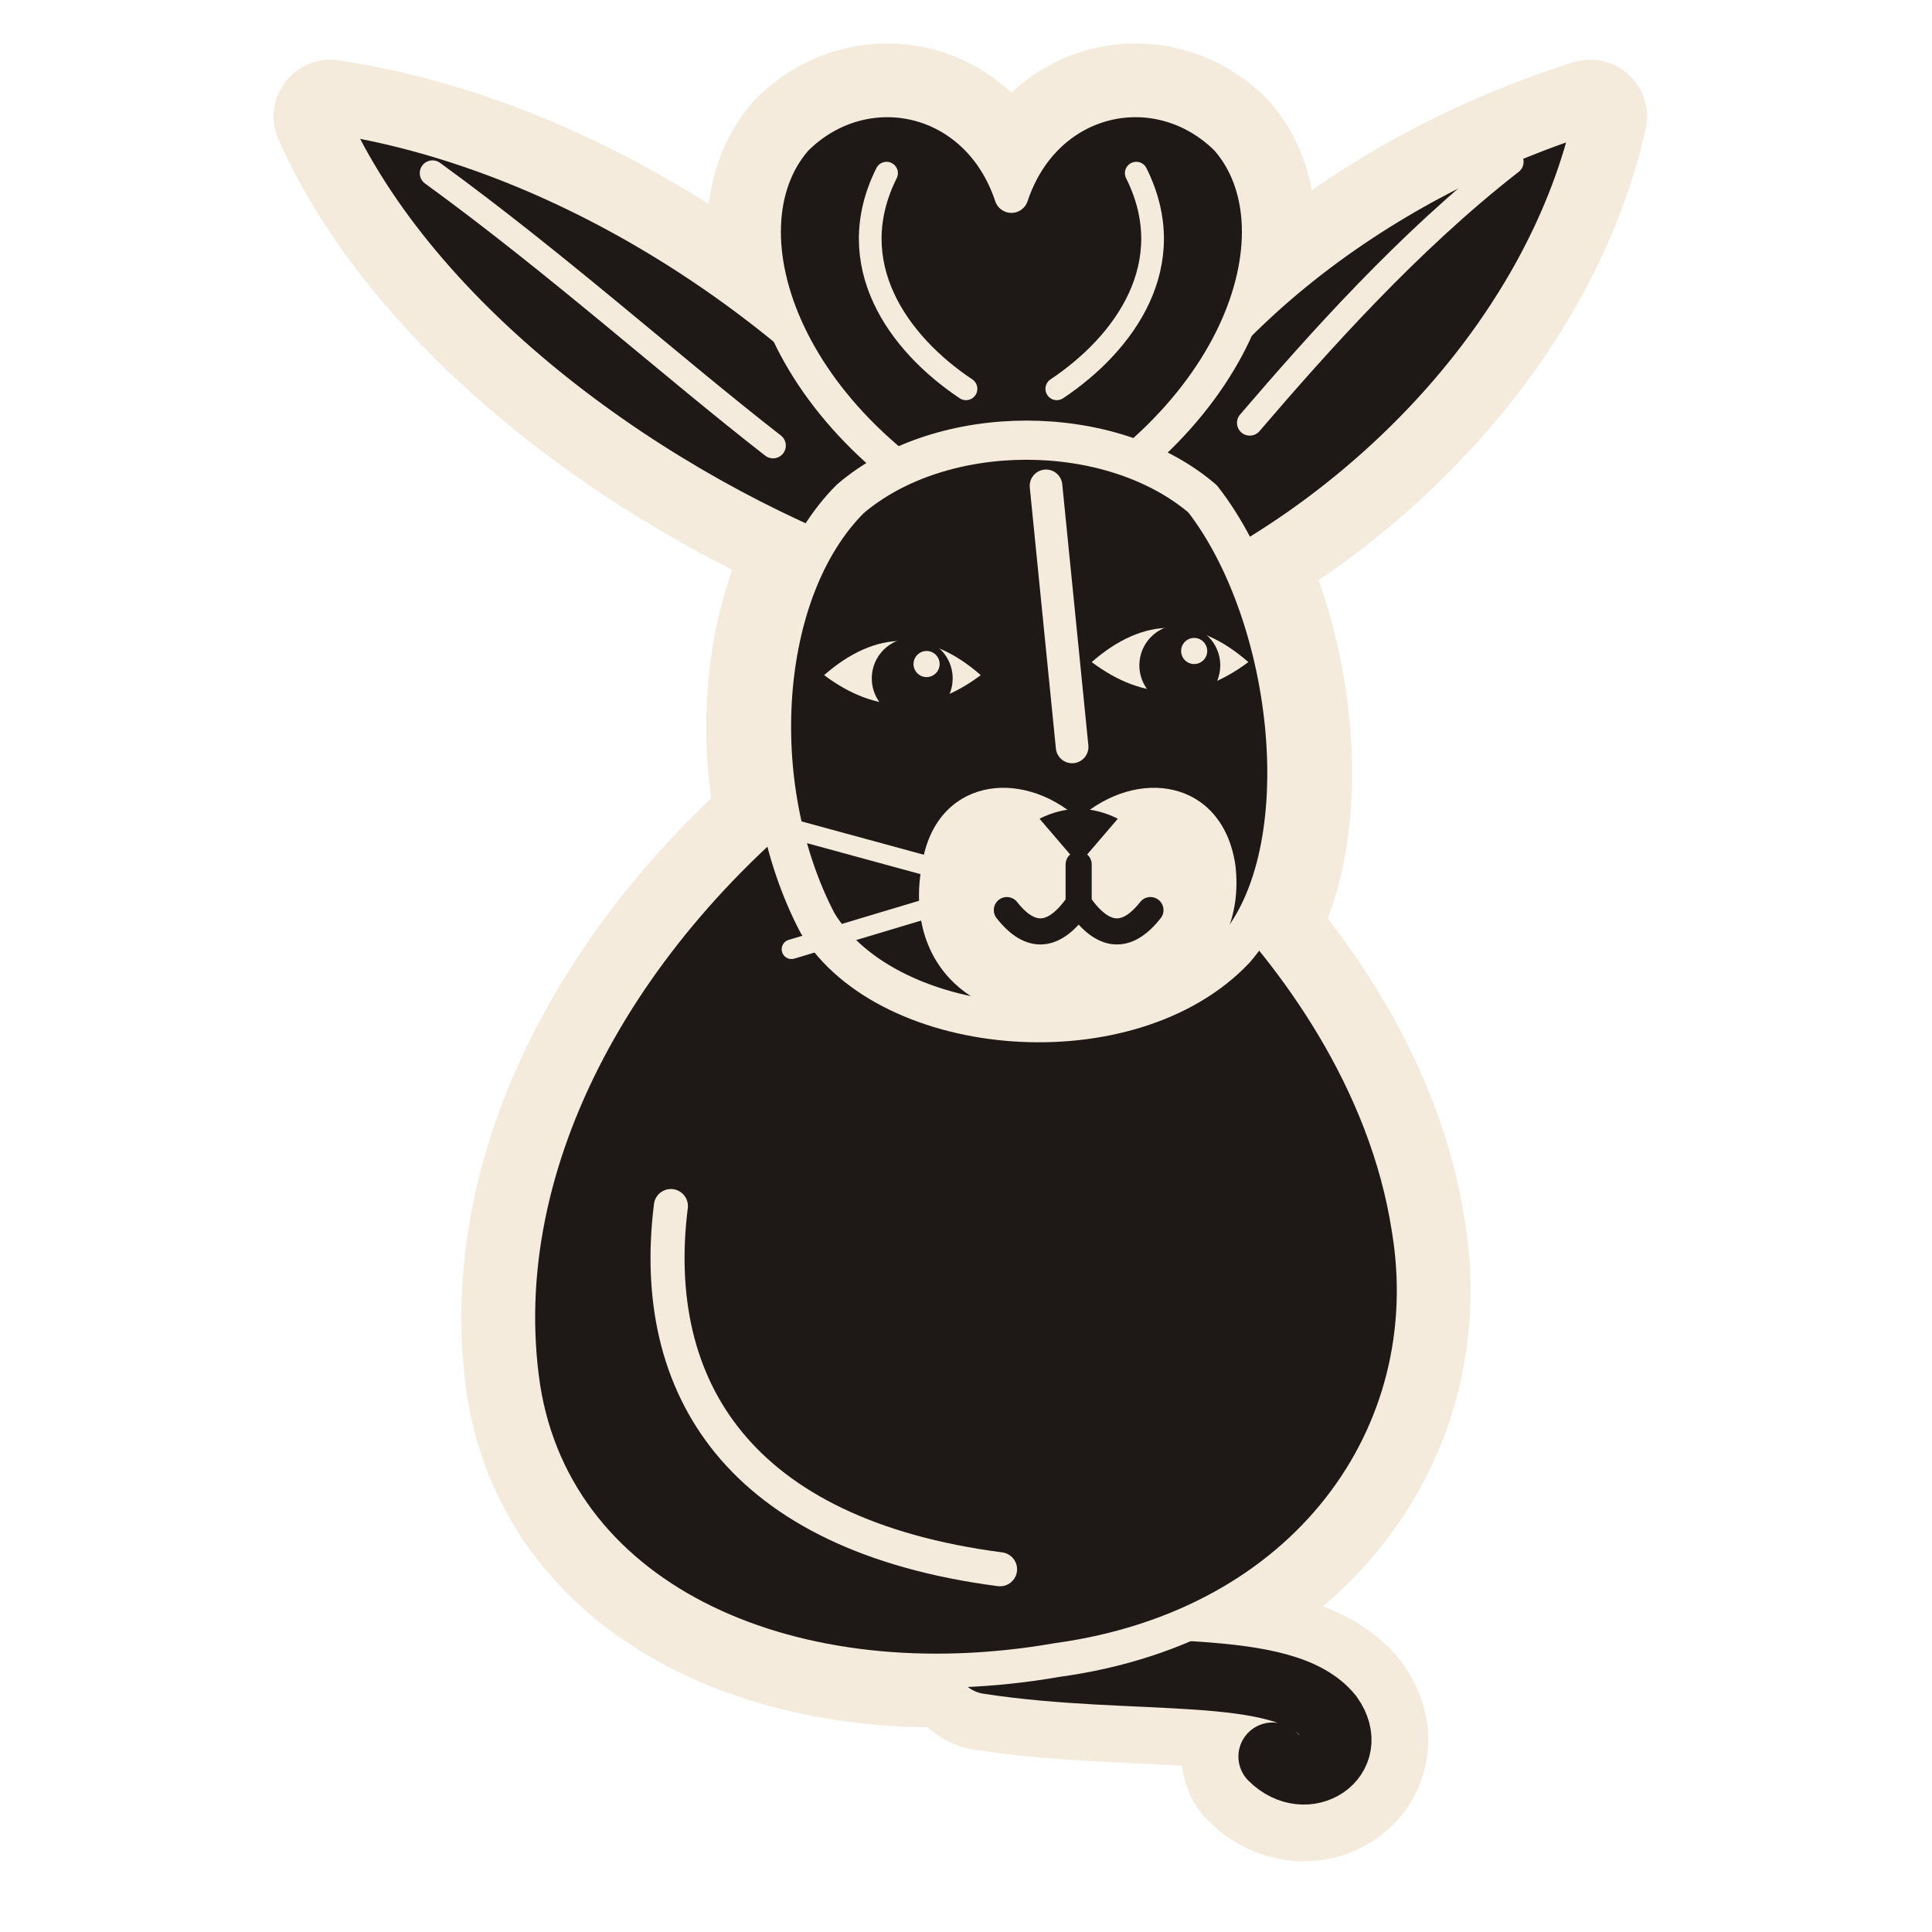
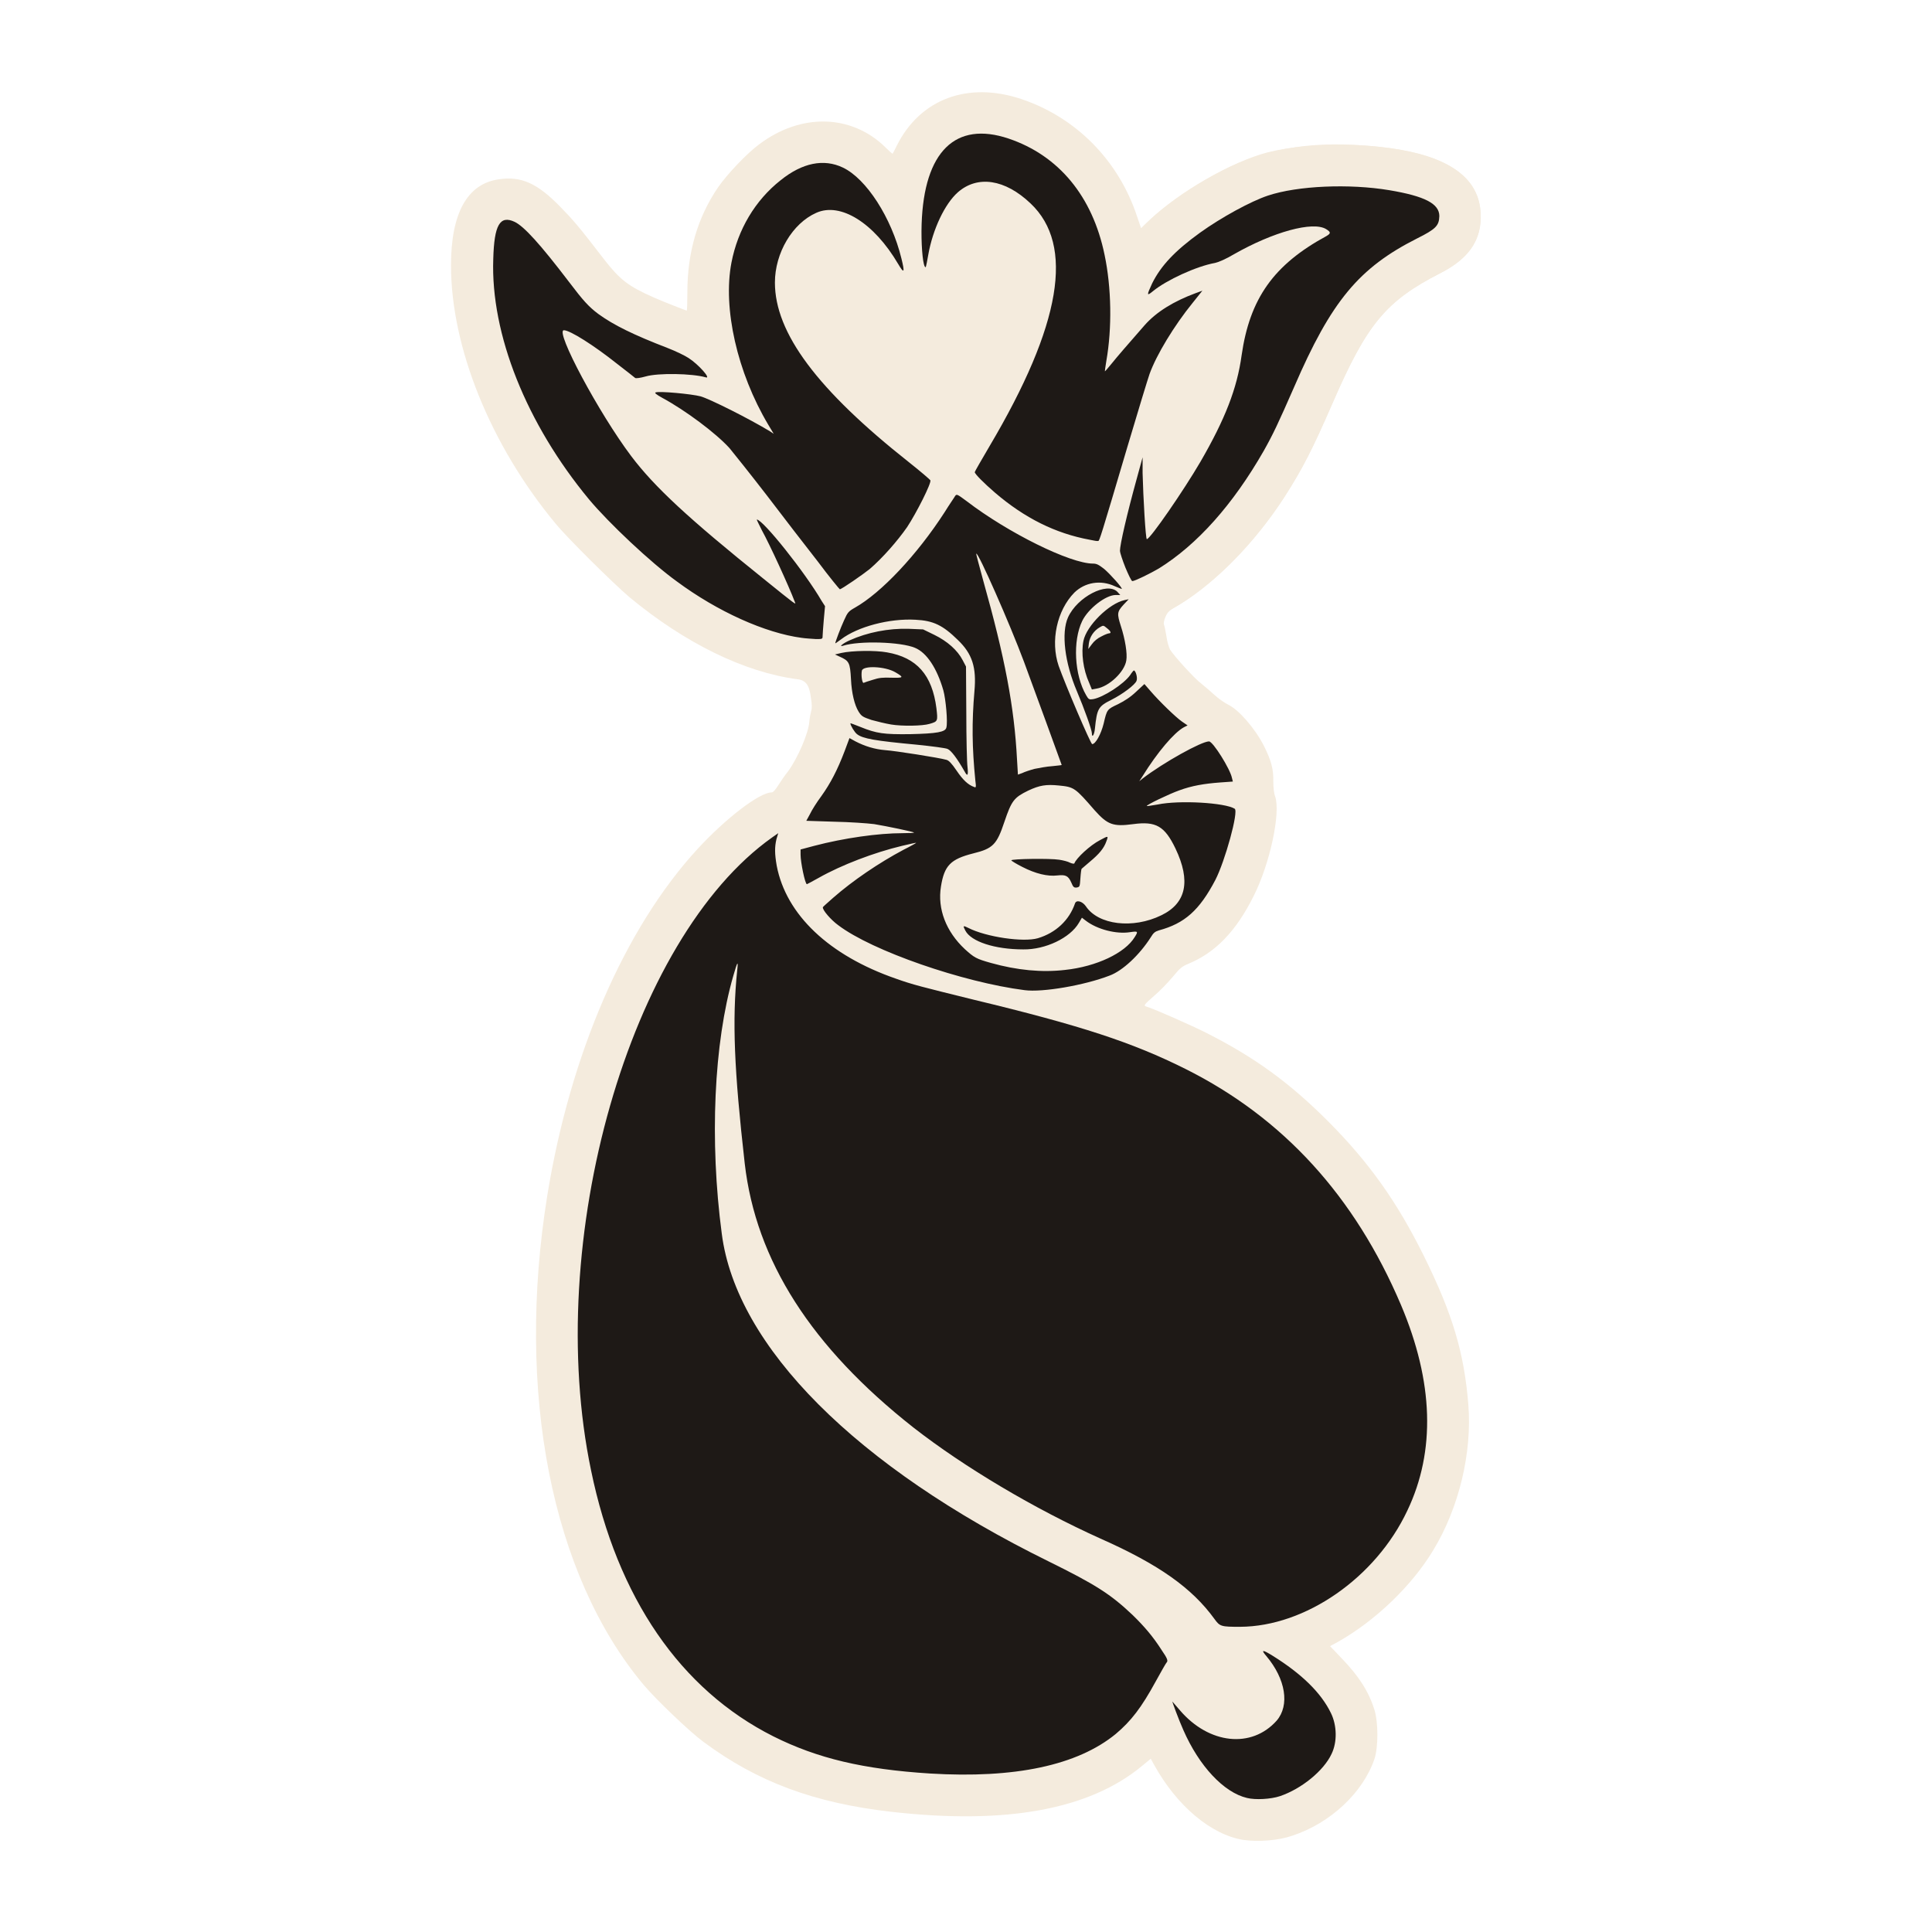
- <svg xmlns="http://www.w3.org/2000/svg" viewBox="0 0 32 32" shape-rendering="geometricPrecision">
+ <svg xmlns="http://www.w3.org/2000/svg" viewBox="0 0 64 64">
  <style>
-     .body { animation: bounce 2s ease-in-out infinite; transform-origin: 16px 16px; }
-     .curl { animation: curl 2.4s ease-in-out infinite; transform-origin: 16.4px 28.4px; }
-     .eye { animation: blink 4s ease-in-out infinite; }
-     .eye-l { transform-origin: 15.2px 11.3px; }
-     .eye-r { transform-origin: 19.3px 11.1px; }
-     .ear-r { animation: twitch 5s ease-in-out infinite; transform-origin: 19px 9px; }
-     @keyframes bounce { 0%, 100% { transform: translateY(0); } 50% { transform: translateY(-1px); } }
-     @keyframes blink { 0%, 92%, 100% { transform: scaleY(1); } 95% { transform: scaleY(0.15); } }
-     @keyframes twitch { 0%, 80%, 100% { transform: rotate(0deg); } 85% { transform: rotate(10deg); } 90% { transform: rotate(-4deg); } }
-     @keyframes curl { 0%, 100% { transform: rotate(-8deg); } 50% { transform: rotate(8deg); } }
+     .body { animation: bounce 2s ease-in-out infinite; }
+     .lid { animation: blink 4s ease-in-out infinite; transform: scaleY(0); }
+     .lid-l { transform-origin: 29.63px 21.15px; }
+     .lid-r { transform-origin: 36.56px 19.69px; }
+     .ear { animation: twitch 5s ease-in-out infinite; transform-origin: 38.1px 18.48px; }
+     @keyframes bounce { 0%, 100% { transform: translateY(0); } 50% { transform: translateY(-1.5px); } }
+     @keyframes blink { 0%, 92%, 100% { transform: scaleY(0); } 95% { transform: scaleY(1); } }
+     @keyframes twitch { 0%, 80%, 100% { transform: rotate(0deg); } 85% { transform: rotate(8deg); } 90% { transform: rotate(-3deg); } }
    @media (prefers-reduced-motion: reduce) { [class] { animation: none; } }
  </style>
-   <g transform="matrix(0.94 0 0 0.94 0.96 0.8)">
-     <g class="body">
-       <path class="curl" d="M16.4 28.4 C 19 28.8, 21.6 28.4, 22.4 29.4 C 22.9 30.1, 22 30.7, 21.4 30.1" fill="none" stroke="#F4EBDD" stroke-width="3.2" stroke-linecap="round" />
-       <path d="M13.8 12.6 C 10 15.4, 7.6 19.6, 8.2 23.6 C 8.8 27.4, 13 29.2, 17.6 28.4 C 22 27.8, 24.4 24.4, 23.8 20.8 C 23.4 18.2, 21.8 16, 20.4 14.6 Z" fill="#F4EBDD" stroke="#F4EBDD" stroke-width="2.0" stroke-linejoin="round" />
-       <path class="ear-l" d="M14.4 9.2 C 10.6 7.8, 6.4 4.8, 4.8 1.2 C 8.8 1.8, 13 4.4, 15.8 8 Z" fill="#F4EBDD" stroke="#F4EBDD" stroke-width="2.0" stroke-linejoin="round" />
-       <path class="ear-r" d="M18.4 8.4 C 19.8 5, 23.2 2.4, 27 1.2 C 26.2 4.8, 23.2 8, 19.8 9.6 Z" fill="#F4EBDD" stroke="#F4EBDD" stroke-width="2.0" stroke-linejoin="round" />
-       <path d="M16.8 8.6 C 12.8 6.8, 11.6 3.2, 13 1.6 C 14.2 0.4, 16.2 0.8, 16.8 2.6 C 17.4 0.8, 19.4 0.4, 20.6 1.6 C 22 3.2, 20.8 6.8, 16.8 8.6 Z" fill="#F4EBDD" stroke="#F4EBDD" stroke-width="2.0" stroke-linejoin="round" />
-       <path transform="matrix(1.15 0 0 1.15 -2.6 -1.95)" d="M14.4 8.6 C 13 10, 12.8 13, 13.9 15.1 C 15 16.9, 18.7 17.2, 20.3 15.5 C 21.6 14, 21.2 10.4, 19.8 8.6 C 18.4 7.4, 15.8 7.4, 14.4 8.6 Z" fill="#F4EBDD" stroke="#F4EBDD" stroke-width="2.0" stroke-linejoin="round" />
-       <path class="curl" d="M16.4 28.4 C 19 28.8, 21.6 28.4, 22.4 29.4 C 22.9 30.1, 22 30.7, 21.4 30.1" fill="none" stroke="#F4EBDD" stroke-width="2.4" stroke-linecap="round" />
-       <path class="curl" d="M16.4 28.4 C 19 28.8, 21.6 28.4, 22.4 29.4 C 22.9 30.1, 22 30.7, 21.4 30.1" fill="none" stroke="#1E1916" stroke-width="1.2" stroke-linecap="round" />
-       <path d="M13.8 12.6 C 10 15.4, 7.6 19.6, 8.2 23.6 C 8.8 27.4, 13 29.2, 17.6 28.4 C 22 27.8, 24.4 24.4, 23.8 20.8 C 23.4 18.2, 21.8 16, 20.4 14.6 Z" fill="#1E1916" stroke="#F4EBDD" stroke-width="0.6" stroke-linejoin="round" />
-       <path class="ear-l" d="M14.4 9.2 C 10.6 7.8, 6.4 4.8, 4.8 1.2 C 8.8 1.8, 13 4.4, 15.8 8 Z" fill="#1E1916" stroke="#F4EBDD" stroke-width="0.6" stroke-linejoin="round" />
-       <path class="ear-r" d="M18.4 8.4 C 19.8 5, 23.2 2.4, 27 1.2 C 26.2 4.8, 23.2 8, 19.8 9.6 Z" fill="#1E1916" stroke="#F4EBDD" stroke-width="0.6" stroke-linejoin="round" />
-       <path d="M16.8 8.6 C 12.8 6.8, 11.6 3.2, 13 1.6 C 14.2 0.4, 16.2 0.8, 16.8 2.6 C 17.4 0.8, 19.4 0.4, 20.6 1.6 C 22 3.2, 20.8 6.8, 16.8 8.6 Z" fill="#1E1916" stroke="#F4EBDD" stroke-width="0.6" stroke-linejoin="round" />
-       <path transform="matrix(1.15 0 0 1.15 -2.6 -1.95)" d="M14.4 8.6 C 13 10, 12.8 13, 13.9 15.1 C 15 16.9, 18.7 17.2, 20.3 15.5 C 21.6 14, 21.2 10.4, 19.8 8.6 C 18.4 7.4, 15.8 7.4, 14.4 8.6 Z" fill="#1E1916" stroke="#F4EBDD" stroke-width="0.6" stroke-linejoin="round" />
-       <path d="M10.8 20.4 C 10.4 23.6, 12 26.2, 16.6 26.8" fill="none" stroke="#F4EBDD" stroke-width="0.6" stroke-linecap="round" />
-       <path d="M6.6 2.2 C 8.8 3.8, 10.8 5.6, 12.6 7 M25.6 2 C 23.8 3.4, 22.2 5.2, 21 6.6" fill="none" stroke="#F4EBDD" stroke-width="0.45" stroke-linecap="round" />
-       <path d="M14.6 2.2 C 13.8 3.8, 14.8 5.2, 16 6 M19 2.2 C 19.8 3.8, 18.8 5.2, 17.6 6" fill="none" stroke="#F4EBDD" stroke-width="0.4" stroke-linecap="round" />
-       <g transform="matrix(1.15 0 0 1.15 -2.6 -1.95)">
-         <path d="M17.4 8.4 L 17.8 12.4" fill="none" stroke="#F4EBDD" stroke-width="0.5" stroke-linecap="round" />
-         <path d="M15.5 14.2 C 15.2 15.8, 16.4 16.7, 17.7 16.5 C 19 16.7, 20.5 15.8, 20.3 14.2 C 20.1 12.9, 18.8 12.7, 17.9 13.5 C 17 12.7, 15.7 12.9, 15.5 14.2 Z" fill="#F4EBDD" />
-         <path d="M15.5 14.2 L 13.3 13.6 M15.5 14.9 L 13.5 15.5" fill="none" stroke="#F4EBDD" stroke-width="0.3" stroke-linecap="round" />
-         <path d="M17.3 13.5 Q 17.9 13.2 18.5 13.5 L 17.9 14.2 Z" fill="#1E1916" />
-         <g class="eye eye-l">
-           <path d="M14.0 11.3 Q 15.2 10.25 16.4 11.3 Q 15.2 12.2 14.0 11.3 Z" fill="#F4EBDD" />
-           <circle cx="15.35" cy="11.35" r="0.62" fill="#1E1916" />
-           <circle cx="15.57" cy="11.13" r="0.2" fill="#F4EBDD" />
-         </g>
-         <g class="eye eye-r">
-           <path d="M18.1 11.1 Q 19.3 10.05 20.5 11.1 Q 19.3 12.0 18.1 11.1 Z" fill="#F4EBDD" />
-           <circle cx="19.45" cy="11.15" r="0.62" fill="#1E1916" />
-           <circle cx="19.67" cy="10.93" r="0.2" fill="#F4EBDD" />
-         </g>
-         <path d="M17.9 14.2 L 17.9 14.8 M16.8 14.9 Q 17.35 15.6 17.9 14.8 Q 18.45 15.6 19 14.9" fill="none" stroke="#1E1916" stroke-width="0.4" stroke-linecap="round" stroke-linejoin="round" />
-       </g>
+   <g class="body">
+     <path d="M41.19 60.95C40.12 60.78 38.98 59.82 38.23 58.46L38.12 58.26L37.83 58.5C36.09 59.94 33.35 60.45 29.54 60.02C26.98 59.73 25.09 59.03 23.3 57.7C22.84 57.36 21.73 56.3 21.31 55.8C18.27 52.16 17.08 46.11 18.13 39.6C18.89 34.91 20.7 30.74 23.11 28.12C24.04 27.11 25.16 26.25 25.56 26.25C25.61 26.25 25.68 26.17 25.77 26.03C25.85 25.91 25.99 25.69 26.1 25.56C26.43 25.11 26.79 24.27 26.81 23.9C26.82 23.79 26.85 23.63 26.87 23.56C26.9 23.47 26.9 23.34 26.86 23.1C26.81 22.69 26.69 22.53 26.41 22.5C24.67 22.27 22.71 21.32 20.86 19.79C20.34 19.35 18.8 17.83 18.4 17.34C16.25 14.75 14.94 11.51 14.94 8.79C14.94 7.06 15.48 6.09 16.52 5.94C17.26 5.83 17.79 6.06 18.56 6.85C19 7.3 19.18 7.51 20.01 8.59C20.54 9.27 20.81 9.48 21.67 9.86C22.01 10.01 22.71 10.28 22.75 10.29C22.76 10.29 22.77 10.01 22.77 9.68C22.77 8.35 23.11 7.2 23.79 6.2C24.09 5.77 24.73 5.09 25.15 4.78C26.53 3.74 28.2 3.78 29.32 4.87C29.45 5 29.56 5.1 29.57 5.09C29.58 5.08 29.64 4.96 29.71 4.82C30.48 3.28 32.06 2.69 33.83 3.28C35.65 3.89 37.06 5.32 37.67 7.18L37.8 7.56L38.09 7.28C39.1 6.34 40.83 5.35 41.98 5.05C43.49 4.67 45.86 4.72 47.27 5.17C48.57 5.59 49.17 6.37 49.03 7.46C48.94 8.14 48.52 8.64 47.71 9.05C45.91 9.97 45.28 10.73 44.14 13.36C43.46 14.92 43.15 15.52 42.55 16.46C41.57 17.97 40.31 19.26 39.06 20.03C38.73 20.22 38.68 20.27 38.61 20.43C38.56 20.55 38.54 20.64 38.56 20.7C38.58 20.74 38.61 20.91 38.64 21.08C38.66 21.25 38.72 21.44 38.76 21.52C38.89 21.73 39.58 22.49 39.8 22.65C39.91 22.74 40.1 22.9 40.23 23.02C40.36 23.14 40.56 23.28 40.68 23.34C41.04 23.51 41.58 24.14 41.87 24.71C42.11 25.19 42.19 25.49 42.18 25.88C42.18 26.09 42.2 26.28 42.24 26.38C42.43 26.92 42.07 28.62 41.52 29.7C40.95 30.84 40.27 31.55 39.38 31.92C39.14 32.02 39.09 32.07 38.84 32.37C38.68 32.56 38.41 32.84 38.23 32.99C37.88 33.3 37.87 33.31 37.99 33.35C38.21 33.41 39.5 33.98 39.97 34.22C41.57 35.03 42.72 35.87 43.98 37.13C45.34 38.49 46.28 39.81 47.17 41.61C48.12 43.53 48.5 44.81 48.64 46.52C48.77 48.12 48.33 49.95 47.48 51.35C46.77 52.53 45.56 53.69 44.32 54.39L44.06 54.53L44.45 54.94C45.01 55.52 45.34 56.03 45.53 56.64C45.66 57.06 45.66 57.88 45.53 58.27C45.15 59.38 44.08 60.39 42.81 60.81C42.35 60.97 41.69 61.02 41.19 60.95Z" fill="#F4EBDD" />
+     <g class="ear">
+       <path d="M37.27 20.59C36.99 20.55 36.75 20.44 36.54 20.24C36.31 20.03 36.22 19.88 35.96 19.21C35.63 18.38 35.64 18.12 36.08 16.4C36.31 15.47 36.56 14.66 36.65 14.49C37.06 13.81 38.03 13.6 38.65 14.07L38.82 14.2L39.11 13.6C39.55 12.67 39.67 12.31 39.79 11.45C39.83 11.16 39.91 10.76 39.96 10.57C40.01 10.38 40.04 10.22 40.04 10.21C40 10.17 39.14 10.64 38.94 10.8C38.36 11.29 37.6 11.26 37.07 10.73C35.87 9.53 37.43 7.21 40.49 5.65C41.88 4.94 43.35 4.68 45.19 4.82C47.62 5 48.87 5.67 49.03 6.88C49.16 7.83 48.73 8.53 47.71 9.05C45.91 9.97 45.28 10.73 44.14 13.36C43.46 14.92 43.15 15.52 42.55 16.46C40.97 18.91 38.58 20.78 37.27 20.59Z" fill="#F4EBDD" />
+       <path d="M37.28 18.8C37.18 18.55 37.1 18.3 37.1 18.25C37.1 18.04 37.33 17.04 37.65 15.88L37.85 15.15L37.85 15.67C37.87 16.47 37.95 17.86 37.99 17.86C38.1 17.86 39.21 16.25 39.77 15.29C40.58 13.89 40.98 12.87 41.13 11.77C41.4 9.89 42.19 8.77 43.94 7.82C44.09 7.73 44.09 7.69 43.93 7.59C43.49 7.32 42.18 7.68 40.88 8.42C40.61 8.58 40.38 8.68 40.25 8.71C39.63 8.82 38.64 9.28 38.2 9.64C37.98 9.82 37.98 9.79 38.17 9.38C38.46 8.8 38.92 8.31 39.75 7.71C40.46 7.2 41.43 6.67 42 6.48C42.99 6.15 44.7 6.08 46.02 6.3C47.21 6.5 47.68 6.75 47.68 7.16C47.67 7.48 47.56 7.59 46.94 7.9C45.02 8.87 44.1 9.97 42.87 12.82C42.34 14.03 42.17 14.39 41.86 14.94C40.84 16.72 39.66 18.04 38.39 18.83C38.1 19 37.59 19.25 37.51 19.25C37.48 19.25 37.38 19.04 37.28 18.8Z" fill="#1E1916" fill-rule="evenodd" />
+     </g>
+     <path d="M41.31 59.56C40.54 59.38 39.72 58.5 39.2 57.31C39.06 57 38.81 56.33 38.84 56.37C38.85 56.38 38.96 56.51 39.09 56.66C40.05 57.78 41.46 57.93 42.29 57C42.73 56.49 42.59 55.62 41.95 54.86C41.76 54.64 41.82 54.64 42.16 54.85C43.12 55.45 43.76 56.07 44.09 56.75C44.29 57.16 44.3 57.71 44.11 58.1C43.85 58.66 43.11 59.26 42.4 59.5C42.1 59.6 41.59 59.63 41.31 59.56ZM30.81 58.75C28.6 58.61 27.08 58.25 25.62 57.52C22.54 55.97 20.45 52.93 19.58 48.71C17.99 41.1 20.85 31.09 25.58 27.74L25.78 27.6L25.72 27.8C25.66 28.06 25.66 28.28 25.73 28.68C26.04 30.3 27.46 31.65 29.68 32.42C30.24 32.62 30.53 32.69 32.27 33.12C35.8 33.97 37.51 34.53 39.27 35.41C42.51 37.03 44.88 39.63 46.41 43.23C47.49 45.78 47.56 48.07 46.62 50.04C45.57 52.27 43.24 53.88 41.08 53.89C40.45 53.89 40.41 53.88 40.23 53.63C39.49 52.61 38.4 51.83 36.46 50.97C34.26 49.98 31.94 48.6 30.26 47.29C26.88 44.63 25.04 41.76 24.67 38.54C24.32 35.45 24.25 33.81 24.42 32.15C24.46 31.8 24.43 31.84 24.29 32.33C23.65 34.55 23.5 37.78 23.91 40.87C24.39 44.61 28.37 48.59 34.73 51.72C36.29 52.49 36.78 52.8 37.52 53.5C37.91 53.88 38.2 54.22 38.48 54.66C38.68 54.95 38.7 55.02 38.64 55.08C38.62 55.1 38.46 55.38 38.29 55.69C37.81 56.57 37.47 57.01 36.96 57.44C35.69 58.48 33.62 58.92 30.81 58.75ZM33.94 32.8C31.9 32.54 28.89 31.5 27.77 30.65C27.52 30.47 27.23 30.13 27.26 30.05C27.26 30.04 27.42 29.9 27.6 29.74C28.25 29.17 29.12 28.58 29.93 28.15C30.17 28.03 30.36 27.92 30.35 27.92C30.35 27.91 30.14 27.96 29.88 28.02C28.96 28.24 27.88 28.65 27.12 29.08C26.92 29.19 26.74 29.29 26.73 29.29C26.67 29.29 26.52 28.57 26.52 28.31L26.52 28.14L26.97 28.02C27.96 27.76 29.1 27.6 29.9 27.6C30.12 27.6 30.29 27.59 30.28 27.58C30.25 27.55 29.38 27.37 28.96 27.3C28.72 27.27 28.14 27.23 27.63 27.22L26.71 27.19L26.83 26.97C26.89 26.84 27.06 26.57 27.21 26.37C27.51 25.95 27.74 25.51 27.98 24.88L28.14 24.45L28.34 24.56C28.65 24.72 28.97 24.82 29.33 24.85C29.64 24.87 31.11 25.1 31.35 25.17C31.43 25.19 31.52 25.28 31.69 25.53C31.9 25.84 32.07 26 32.27 26.07C32.33 26.1 32.34 26.08 32.31 25.86C32.2 24.76 32.19 23.93 32.28 22.89C32.35 22.11 32.21 21.66 31.73 21.2C31.23 20.71 30.92 20.56 30.33 20.53C29.46 20.48 28.41 20.76 27.86 21.18C27.75 21.26 27.67 21.32 27.67 21.31C27.67 21.26 27.85 20.79 27.96 20.55C28.08 20.28 28.11 20.25 28.32 20.13C29.19 19.64 30.38 18.38 31.29 16.97C31.45 16.71 31.62 16.47 31.64 16.43C31.69 16.36 31.71 16.37 32.02 16.6C33.39 17.65 35.45 18.67 36.21 18.67C36.33 18.67 36.4 18.71 36.58 18.85C36.78 19.02 37.19 19.48 37.16 19.51C37.15 19.51 37.05 19.47 36.93 19.42C36.46 19.2 35.94 19.29 35.59 19.63C35.01 20.22 34.79 21.24 35.07 22.06C35.29 22.68 36.13 24.65 36.18 24.65C36.29 24.65 36.47 24.33 36.56 23.97C36.67 23.5 36.67 23.5 37.03 23.33C37.25 23.22 37.44 23.1 37.63 22.92L37.91 22.66L38.11 22.89C38.41 23.24 38.95 23.76 39.15 23.9L39.34 24.03L39.22 24.09C38.89 24.27 38.34 24.92 37.85 25.71L37.74 25.88L37.85 25.79C38.54 25.26 39.8 24.56 40.05 24.56C40.18 24.56 40.75 25.47 40.81 25.77L40.84 25.89L40.42 25.92C39.88 25.96 39.48 26.03 39.07 26.18C38.73 26.3 37.96 26.67 37.99 26.7C38 26.71 38.16 26.68 38.35 26.65C39.07 26.5 40.58 26.59 40.9 26.79C41.04 26.87 40.58 28.53 40.26 29.15C39.73 30.16 39.24 30.59 38.39 30.82C38.26 30.86 38.21 30.9 38.12 31.05C37.75 31.63 37.19 32.16 36.75 32.32C35.92 32.64 34.53 32.88 33.94 32.8ZM35.28 32.13C36.32 32.02 37.27 31.57 37.59 31.04C37.71 30.85 37.7 30.84 37.43 30.88C36.98 30.95 36.35 30.79 35.97 30.5L35.84 30.4L35.74 30.57C35.45 31.07 34.63 31.46 33.9 31.45C32.95 31.45 32.17 31.19 31.98 30.83C31.89 30.66 31.9 30.65 32.08 30.74C32.67 31.04 33.9 31.22 34.38 31.08C34.98 30.9 35.42 30.48 35.61 29.93C35.65 29.8 35.85 29.85 35.97 30.02C36.38 30.64 37.53 30.78 38.47 30.32C39.3 29.92 39.45 29.18 38.94 28.11C38.58 27.36 38.29 27.2 37.54 27.3C36.87 27.39 36.69 27.32 36.26 26.84C35.61 26.09 35.58 26.07 35.07 26.02C34.66 25.98 34.44 26.01 34.06 26.19C33.59 26.42 33.51 26.52 33.27 27.23C33.02 27.98 32.89 28.11 32.24 28.27C31.49 28.46 31.28 28.67 31.17 29.37C31.05 30.11 31.34 30.86 31.96 31.44C32.27 31.72 32.33 31.76 32.83 31.9C33.69 32.14 34.51 32.22 35.28 32.13ZM35.49 29.24C35.39 29.01 35.3 28.97 35.03 29C34.7 29.04 34.3 28.94 33.87 28.72C33.67 28.62 33.51 28.52 33.5 28.5C33.5 28.45 34.78 28.43 35.09 28.48C35.22 28.5 35.38 28.54 35.45 28.58C35.52 28.61 35.58 28.62 35.59 28.6C35.65 28.43 36.11 28 36.44 27.83C36.72 27.68 36.72 27.68 36.65 27.87C36.57 28.1 36.41 28.29 36.11 28.54C35.97 28.66 35.84 28.77 35.83 28.78C35.82 28.79 35.8 28.93 35.79 29.09C35.77 29.37 35.77 29.38 35.67 29.4C35.58 29.41 35.55 29.39 35.49 29.24ZM31.95 25.55C31.71 25.13 31.51 24.86 31.39 24.81C31.33 24.78 30.87 24.72 30.38 24.67C28.99 24.54 28.58 24.47 28.39 24.32C28.31 24.26 28.17 24.03 28.17 23.96C28.17 23.95 28.32 24.01 28.5 24.08C29.04 24.3 29.28 24.33 30.15 24.32C31.04 24.3 31.32 24.25 31.35 24.1C31.4 23.92 31.33 23.16 31.25 22.87C31.04 22.14 30.7 21.62 30.31 21.46C29.84 21.26 28.46 21.22 27.93 21.39C27.77 21.44 27.92 21.31 28.15 21.21C28.73 20.95 29.43 20.81 30.1 20.83L30.58 20.85L30.95 21.03C31.38 21.24 31.72 21.54 31.89 21.87L32 22.08L32.01 23.61C32.01 24.46 32.03 25.27 32.05 25.41C32.08 25.69 32.05 25.74 31.95 25.55ZM34.27 25.47C34.42 25.44 34.68 25.39 34.86 25.38C35.03 25.36 35.17 25.35 35.17 25.34C35.17 25.33 34.19 22.65 33.92 21.92C33.45 20.66 32.4 18.28 32.34 18.34C32.33 18.35 32.44 18.75 32.57 19.23C33.29 21.79 33.6 23.42 33.69 25.16L33.72 25.66L33.86 25.61C33.94 25.57 34.12 25.51 34.27 25.47ZM36.17 24.29C36.17 24.18 35.92 23.48 35.67 22.89C35.27 21.95 35.15 20.96 35.38 20.45C35.69 19.77 36.67 19.27 37.01 19.6L37.11 19.71L36.96 19.71C36.63 19.71 36.05 20.16 35.85 20.57C35.53 21.23 35.59 22.36 35.98 23.03C36.06 23.17 36.08 23.18 36.21 23.16C36.55 23.1 37.23 22.66 37.44 22.36C37.49 22.28 37.55 22.21 37.56 22.21C37.62 22.21 37.69 22.45 37.65 22.55C37.61 22.68 37.18 23 36.82 23.18C36.38 23.4 36.34 23.47 36.27 24.14C36.25 24.35 36.17 24.46 36.17 24.29ZM29.52 24C29.34 23.97 29.05 23.9 28.87 23.85C28.58 23.75 28.54 23.73 28.44 23.57C28.31 23.36 28.21 22.96 28.19 22.5C28.16 21.95 28.13 21.89 27.81 21.75L27.66 21.68L27.87 21.63C28.23 21.55 29 21.54 29.38 21.61C30.37 21.78 30.88 22.36 31.02 23.46C31.07 23.89 31.07 23.9 30.79 23.98C30.56 24.05 29.88 24.06 29.52 24ZM36.08 22.62C35.88 22.18 35.81 21.62 35.89 21.23C35.99 20.73 36.74 19.99 37.25 19.88L37.39 19.85L37.22 20.03C37 20.27 37 20.33 37.13 20.74C37.27 21.17 37.35 21.65 37.31 21.88C37.25 22.26 36.74 22.74 36.33 22.81L36.17 22.84L36.08 22.62ZM28.91 22.52C29.12 22.45 29.24 22.44 29.53 22.45C29.94 22.46 29.95 22.44 29.66 22.27C29.32 22.07 28.58 22.04 28.55 22.22C28.52 22.37 28.56 22.64 28.61 22.62C28.63 22.61 28.77 22.56 28.91 22.52ZM36.49 21.08C36.6 21.02 36.71 20.98 36.74 20.98C36.82 20.98 36.8 20.91 36.67 20.81C36.55 20.71 36.55 20.71 36.43 20.78C36.24 20.89 36.1 21.09 36.07 21.31L36.05 21.5L36.17 21.34C36.24 21.24 36.36 21.14 36.49 21.08ZM26.56 21.13C25.35 20.97 23.77 20.26 22.42 19.26C21.56 18.64 20.16 17.32 19.51 16.54C17.44 14.04 16.25 11.07 16.34 8.58C16.37 7.45 16.56 7.12 17.05 7.35C17.36 7.5 17.89 8.08 18.85 9.34C19.32 9.96 19.5 10.16 19.82 10.4C20.33 10.77 20.98 11.09 22.12 11.53C22.38 11.63 22.69 11.78 22.81 11.86C23.14 12.07 23.57 12.56 23.38 12.5C22.93 12.37 21.8 12.35 21.39 12.47C21.21 12.52 21.07 12.54 21.04 12.52C21.02 12.5 20.75 12.29 20.44 12.05C19.66 11.43 18.88 10.94 18.68 10.94C18.37 10.94 19.84 13.69 20.91 15.11C21.68 16.13 22.8 17.17 25.29 19.17C26.38 20.05 26.38 20.05 26.33 19.94C26.13 19.41 25.49 18.02 25.24 17.57C25.14 17.37 25.06 17.21 25.07 17.21C25.27 17.21 26.67 18.96 27.22 19.91L27.33 20.08L27.29 20.52C27.27 20.76 27.25 21.01 27.25 21.07C27.25 21.17 27.24 21.17 27.03 21.17C26.91 21.16 26.69 21.15 26.56 21.13ZM27.09 18.6C26.7 18.1 25.94 17.12 25.41 16.42C24.87 15.72 24.31 15.02 24.17 14.85C23.72 14.35 22.7 13.59 21.94 13.18C21.74 13.07 21.67 13.01 21.72 13C21.83 12.95 22.91 13.05 23.21 13.13C23.52 13.22 24.8 13.86 25.51 14.29L25.63 14.37L25.45 14.07C24.42 12.34 23.94 10.21 24.23 8.7C24.44 7.61 25.01 6.64 25.86 5.97C26.58 5.39 27.29 5.25 27.92 5.55C28.7 5.92 29.53 7.21 29.86 8.56C29.98 9.04 29.95 9.08 29.75 8.74C28.95 7.38 27.84 6.69 27.04 7.05C26.25 7.4 25.67 8.38 25.67 9.36C25.67 11.03 27.07 12.91 30.12 15.32C30.5 15.62 30.81 15.89 30.82 15.91C30.86 16 30.36 16.99 30.05 17.46C29.73 17.92 29.24 18.48 28.81 18.85C28.6 19.02 27.88 19.52 27.82 19.52C27.81 19.52 27.47 19.11 27.09 18.6ZM36.1 17.88C34.96 17.67 33.94 17.16 32.96 16.32C32.6 16.01 32.29 15.7 32.29 15.64C32.29 15.62 32.51 15.24 32.78 14.78C35.16 10.76 35.6 8.12 34.14 6.74C33.29 5.93 32.38 5.8 31.73 6.37C31.3 6.75 30.9 7.59 30.75 8.44C30.67 8.88 30.67 8.89 30.63 8.82C30.56 8.68 30.51 8.05 30.53 7.42C30.61 5.02 31.65 4 33.41 4.59C35.07 5.15 36.19 6.5 36.59 8.44C36.82 9.53 36.84 10.87 36.65 11.95C36.62 12.13 36.6 12.28 36.6 12.3C36.6 12.31 36.7 12.2 36.82 12.05C37.03 11.79 37.29 11.49 37.92 10.77C38.31 10.33 38.88 9.98 39.61 9.71L39.83 9.63L39.51 10.03C38.9 10.78 38.31 11.75 38.08 12.39C38.03 12.53 37.7 13.61 37.35 14.79C36.46 17.8 36.42 17.92 36.38 17.92C36.36 17.93 36.23 17.91 36.1 17.88Z" fill="#1E1916" fill-rule="evenodd" />
+     <g class="lid lid-l">
+       <ellipse cx="29.63" cy="22.75" rx="1.9" ry="1.6" fill="#1E1916" />
+       <path d="M27.92 22.91 Q 29.63 24.19 31.34 22.91" fill="none" stroke="#F4EBDD" stroke-width="0.55" stroke-linecap="round" />
+     </g>
+     <g class="lid lid-r">
+       <ellipse cx="36.56" cy="21.44" rx="1.15" ry="1.75" fill="#1E1916" />
+       <path d="M35.53 21.62 Q 36.56 23.02 37.59 21.62" fill="none" stroke="#F4EBDD" stroke-width="0.55" stroke-linecap="round" />
    </g>
  </g>
</svg>
